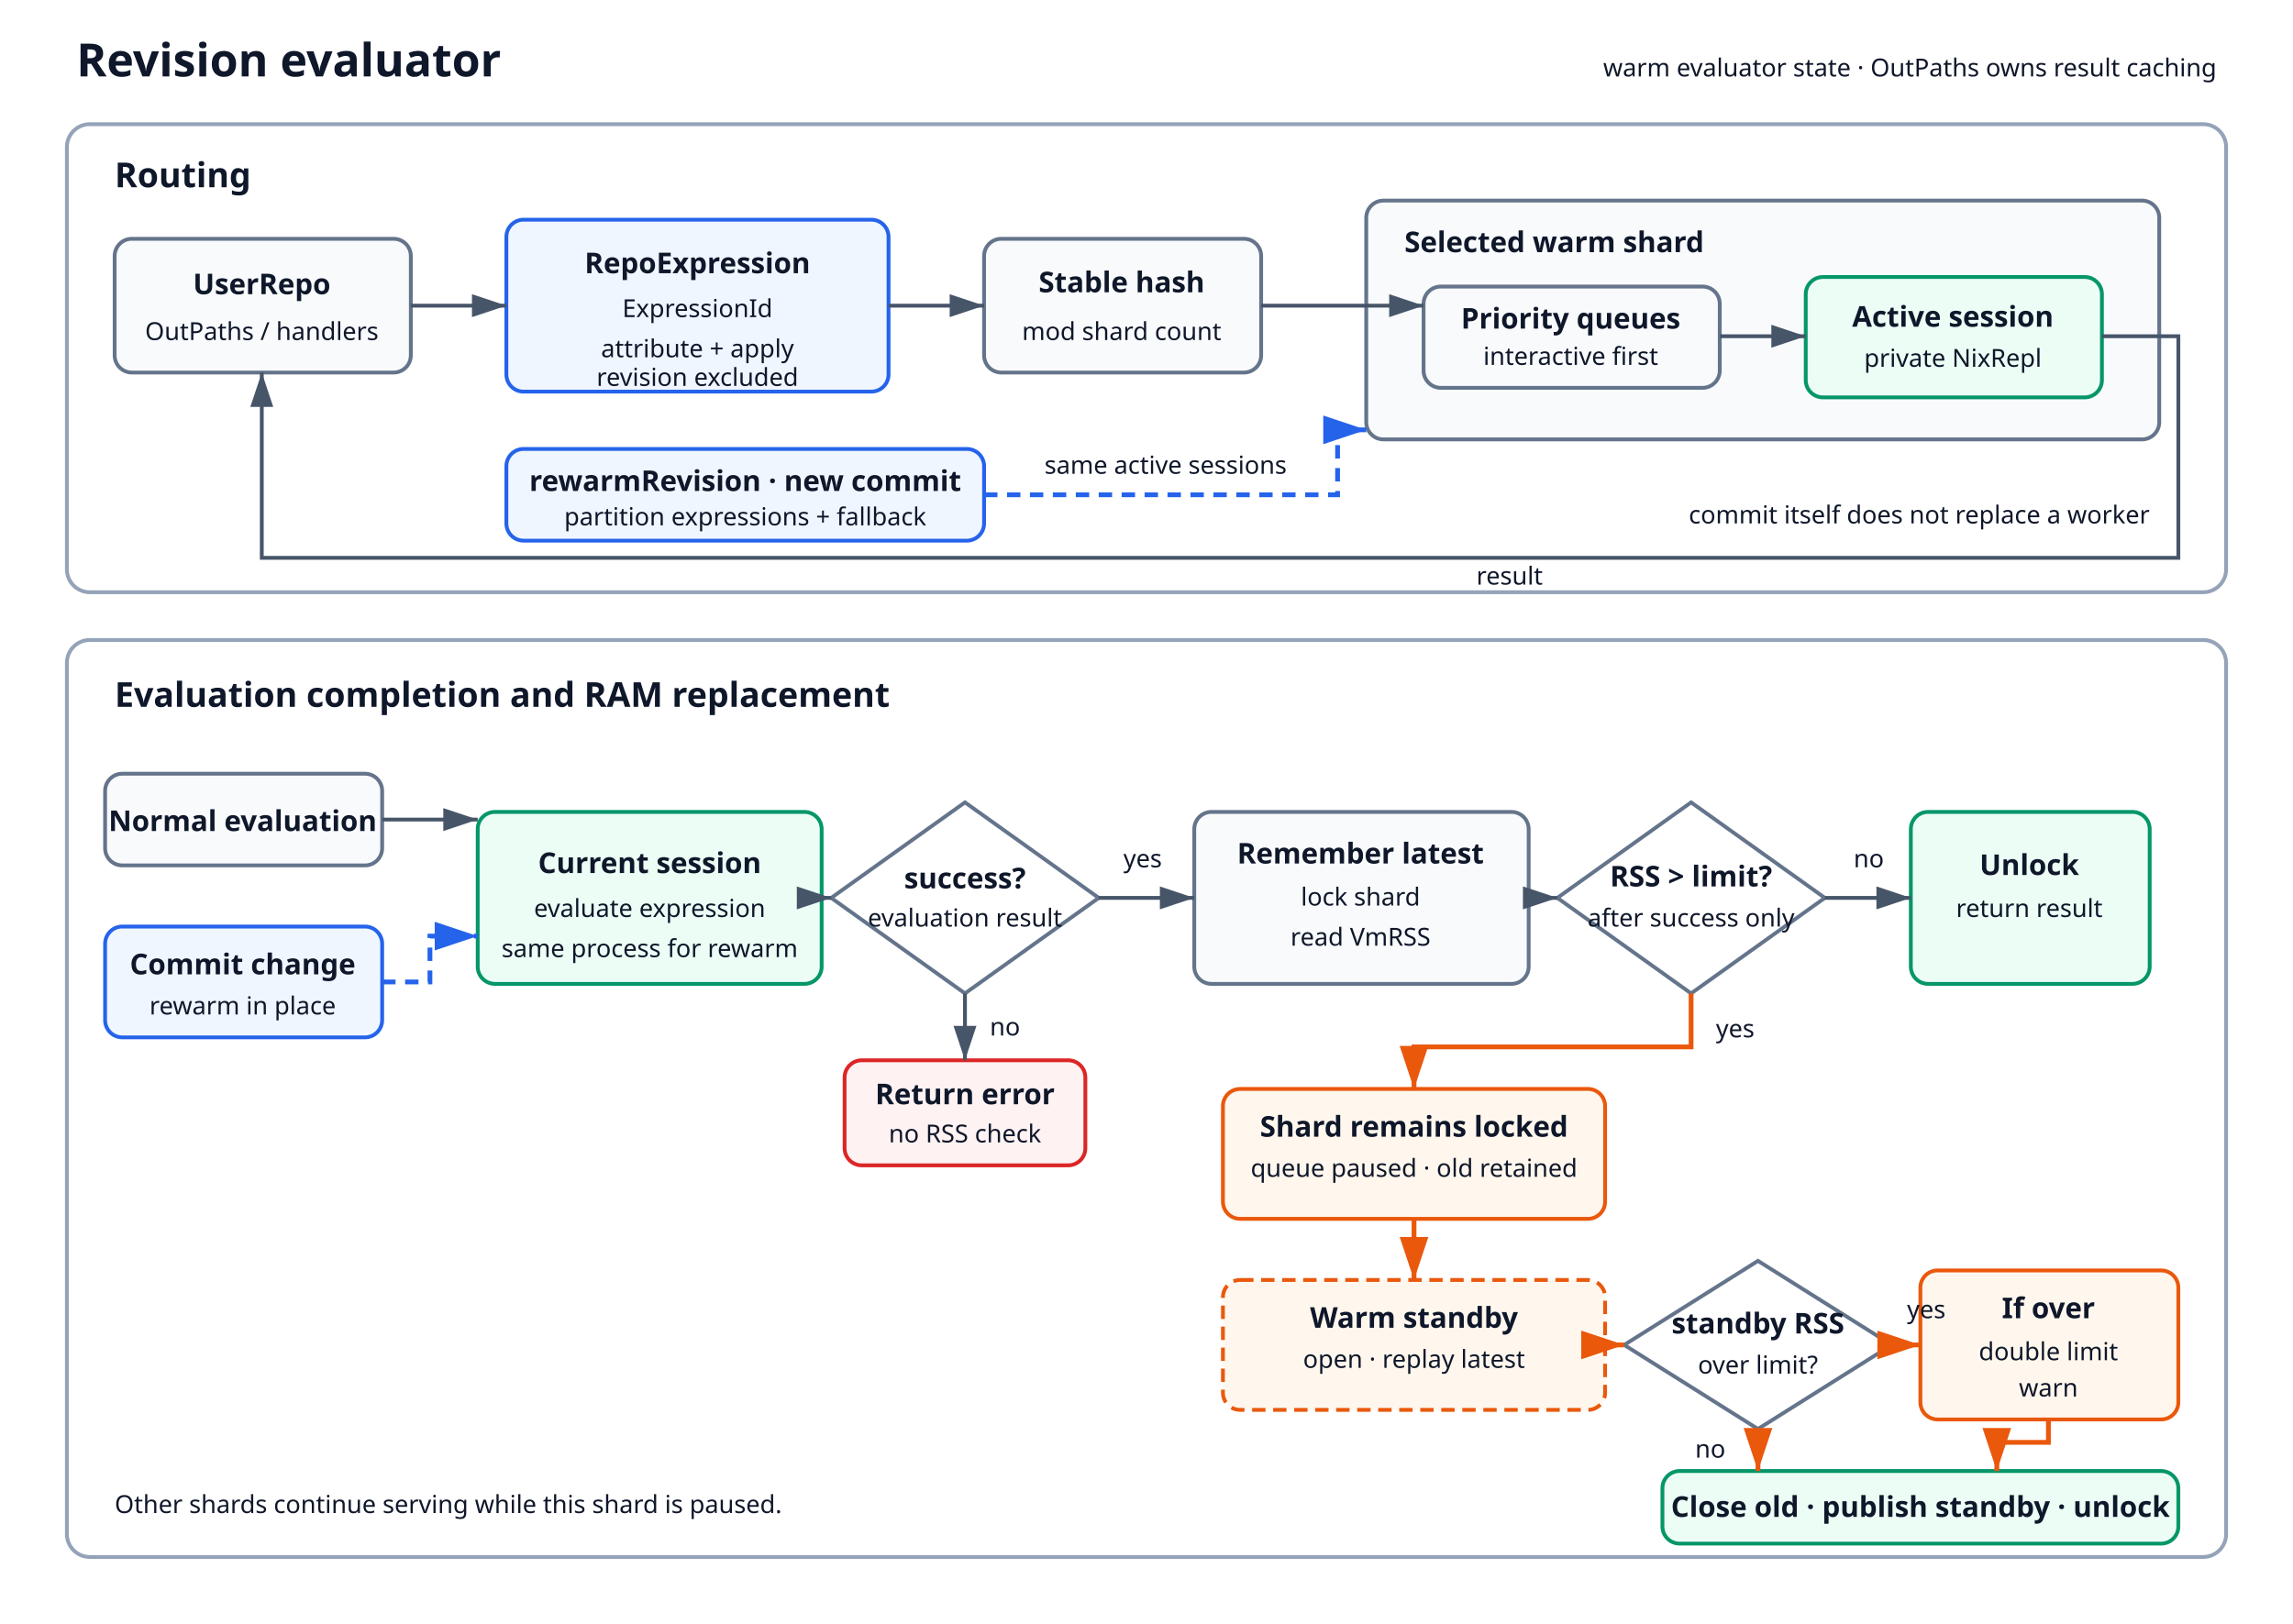
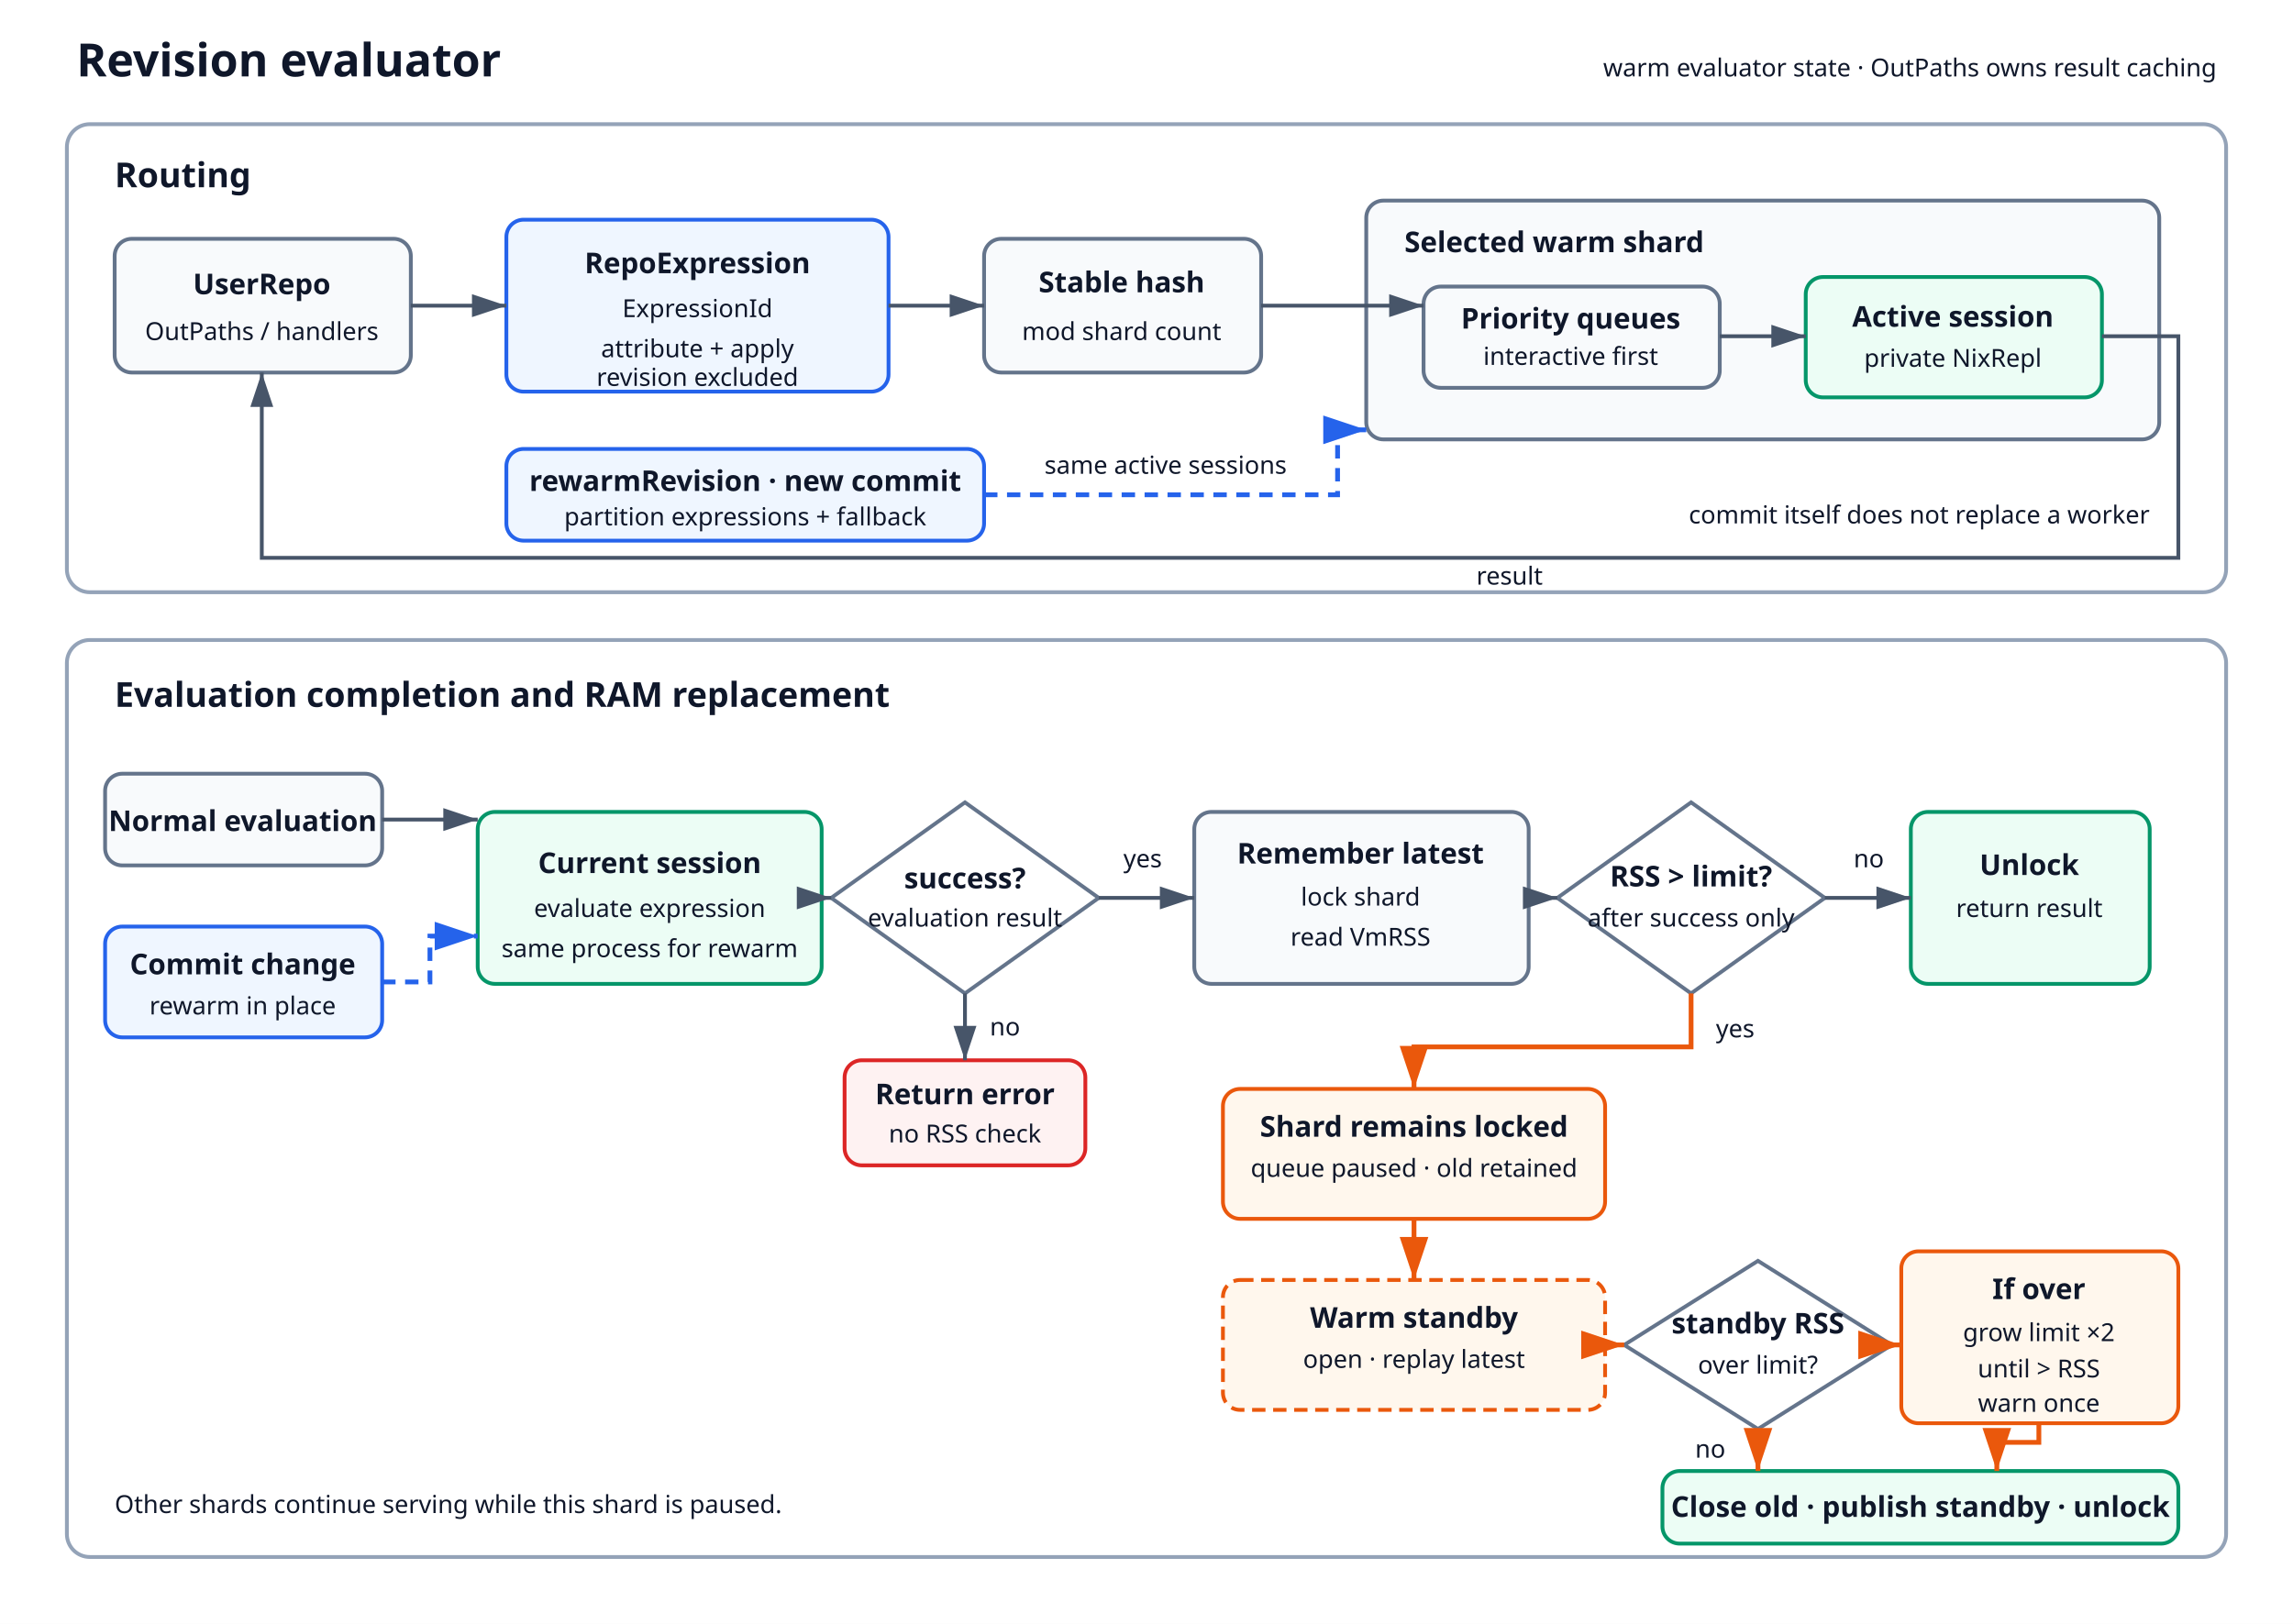
<svg xmlns="http://www.w3.org/2000/svg" width="1200" height="850" viewBox="0 0 1200 850" role="img" aria-labelledby="title desc">
  <defs>
    <marker id="arrow" markerWidth="10" markerHeight="10" refX="9" refY="3" orient="auto" markerUnits="strokeWidth">
      <path d="M0,0 L0,6 L9,3 z" fill="#475569" />
    </marker>
    <marker id="blue-arrow" markerWidth="10" markerHeight="10" refX="9" refY="3" orient="auto" markerUnits="strokeWidth">
      <path d="M0,0 L0,6 L9,3 z" fill="#2563eb" />
    </marker>
    <marker id="orange-arrow" markerWidth="10" markerHeight="10" refX="9" refY="3" orient="auto" markerUnits="strokeWidth">
      <path d="M0,0 L0,6 L9,3 z" fill="#ea580c" />
    </marker>
    <style>
      text { font-family: ui-sans-serif, system-ui, sans-serif; fill: #0f172a; }
      .title { font-size: 24px; font-weight: 700; }
      .section { font-size: 18px; font-weight: 700; }
      .label { font-size: 15px; font-weight: 650; }
      .small { font-size: 13px; }
      .panel { fill: #ffffff; stroke: #94a3b8; stroke-width: 2; rx: 12; }
      .box { fill: #f8fafc; stroke: #64748b; stroke-width: 2; rx: 9; }
      .api { fill: #eff6ff; stroke: #2563eb; stroke-width: 2; rx: 9; }
      .active { fill: #ecfdf5; stroke: #059669; stroke-width: 2; rx: 9; }
      .paused { fill: #fff7ed; stroke: #ea580c; stroke-width: 2; rx: 9; }
      .standby { fill: #fff7ed; stroke: #ea580c; stroke-width: 2; stroke-dasharray: 7 4; rx: 9; }
      .error { fill: #fef2f2; stroke: #dc2626; stroke-width: 2; rx: 9; }
      .decision { fill: #ffffff; stroke: #64748b; stroke-width: 2; }
      .line { fill: none; stroke: #475569; stroke-width: 2; marker-end: url(#arrow); }
      .blue-line { fill: none; stroke: #2563eb; stroke-width: 2.5; stroke-dasharray: 7 5; marker-end: url(#blue-arrow); }
      .orange-line { fill: none; stroke: #ea580c; stroke-width: 2.5; marker-end: url(#orange-arrow); }
    </style>
  </defs>
  <rect width="1200" height="850" fill="#ffffff" />
  <text x="40" y="40" class="title">Revision evaluator</text>
  <text x="1160" y="40" text-anchor="end" class="small">warm evaluator state · OutPaths owns result caching</text>
  <rect x="35" y="65" width="1130" height="245" class="panel" />
  <text x="60" y="98" class="section">Routing</text>
  <rect x="60" y="125" width="155" height="70" class="box" />
  <text x="137" y="154" text-anchor="middle" class="label">UserRepo</text>
  <text x="137" y="178" text-anchor="middle" class="small">OutPaths / handlers</text>
  <rect x="265" y="115" width="200" height="90" class="api" />
  <text x="365" y="143" text-anchor="middle" class="label">RepoExpression</text>
  <text x="365" y="166" text-anchor="middle" class="small">ExpressionId</text>
  <text x="365" y="187" text-anchor="middle" class="small">attribute + apply</text>
  <text x="365" y="202" text-anchor="middle" class="small">revision excluded</text>
  <rect x="515" y="125" width="145" height="70" class="box" />
  <text x="587" y="153" text-anchor="middle" class="label">Stable hash</text>
  <text x="587" y="178" text-anchor="middle" class="small">mod shard count</text>
  <rect x="715" y="105" width="415" height="125" class="box" />
  <text x="735" y="132" class="label">Selected warm shard</text>
  <rect x="745" y="150" width="155" height="53" class="box" />
  <text x="822" y="172" text-anchor="middle" class="label">Priority queues</text>
  <text x="822" y="191" text-anchor="middle" class="small">interactive first</text>
  <rect x="945" y="145" width="155" height="63" class="active" />
  <text x="1022" y="171" text-anchor="middle" class="label">Active session</text>
  <text x="1022" y="192" text-anchor="middle" class="small">private NixRepl</text>
  <path d="M215 160 H265" class="line" />
  <path d="M465 160 H515" class="line" />
  <path d="M660 160 H745" class="line" />
  <path d="M900 176 H945" class="line" />
  <path d="M1100 176 H1140 V292 H137 V195" class="line" />
  <text x="790" y="306" text-anchor="middle" class="small">result</text>
  <rect x="265" y="235" width="250" height="48" class="api" />
  <text x="390" y="257" text-anchor="middle" class="label">rewarmRevision · new commit</text>
  <text x="390" y="275" text-anchor="middle" class="small">partition expressions + fallback</text>
  <path d="M515 259 H700 V225 H715" class="blue-line" />
  <text x="610" y="248" text-anchor="middle" class="small">same active sessions</text>
  <text x="1125" y="274" text-anchor="end" class="small">commit itself does not replace a worker</text>
  <rect x="35" y="335" width="1130" height="480" class="panel" />
  <text x="60" y="370" class="section">Evaluation completion and RAM replacement</text>
  <rect x="55" y="405" width="145" height="48" class="box" />
  <text x="127" y="435" text-anchor="middle" class="label">Normal evaluation</text>
  <rect x="55" y="485" width="145" height="58" class="api" />
  <text x="127" y="510" text-anchor="middle" class="label">Commit change</text>
  <text x="127" y="531" text-anchor="middle" class="small">rewarm in place</text>
  <rect x="250" y="425" width="180" height="90" class="active" />
  <text x="340" y="457" text-anchor="middle" class="label">Current session</text>
  <text x="340" y="480" text-anchor="middle" class="small">evaluate expression</text>
  <text x="340" y="501" text-anchor="middle" class="small">same process for rewarm</text>
  <polygon points="505,420 575,470 505,520 435,470" class="decision" />
  <text x="505" y="465" text-anchor="middle" class="label">success?</text>
  <text x="505" y="485" text-anchor="middle" class="small">evaluation result</text>
  <rect x="625" y="425" width="175" height="90" class="box" />
  <text x="712" y="452" text-anchor="middle" class="label">Remember latest</text>
  <text x="712" y="474" text-anchor="middle" class="small">lock shard</text>
  <text x="712" y="495" text-anchor="middle" class="small">read VmRSS</text>
  <polygon points="885,420 955,470 885,520 815,470" class="decision" />
  <text x="885" y="464" text-anchor="middle" class="label">RSS &gt; limit?</text>
  <text x="885" y="485" text-anchor="middle" class="small">after success only</text>
  <rect x="1000" y="425" width="125" height="90" class="active" />
  <text x="1062" y="458" text-anchor="middle" class="label">Unlock</text>
  <text x="1062" y="480" text-anchor="middle" class="small">return result</text>
  <rect x="442" y="555" width="126" height="55" class="error" />
  <text x="505" y="578" text-anchor="middle" class="label">Return error</text>
  <text x="505" y="598" text-anchor="middle" class="small">no RSS check</text>
  <path d="M200 429 H250" class="line" />
  <path d="M200 514 H225 V490 H250" class="blue-line" />
  <path d="M430 470 H435" class="line" />
  <path d="M575 470 H625" class="line" />
  <text x="598" y="454" text-anchor="middle" class="small">yes</text>
  <path d="M505 520 V555" class="line" />
  <text x="518" y="542" class="small">no</text>
  <path d="M800 470 H815" class="line" />
  <path d="M955 470 H1000" class="line" />
  <text x="978" y="454" text-anchor="middle" class="small">no</text>
  <rect x="640" y="570" width="200" height="68" class="paused" />
  <text x="740" y="595" text-anchor="middle" class="label">Shard remains locked</text>
  <text x="740" y="616" text-anchor="middle" class="small">queue paused · old retained</text>
  <path d="M885 520 V548 H740 V570" class="orange-line" />
  <text x="898" y="543" class="small">yes</text>
  <rect x="640" y="670" width="200" height="68" class="standby" />
  <text x="740" y="695" text-anchor="middle" class="label">Warm standby</text>
  <text x="740" y="716" text-anchor="middle" class="small">open · replay latest</text>
  <path d="M740 638 V670" class="orange-line" />
  <polygon points="920,660 990,704 920,748 850,704" class="decision" />
  <text x="920" y="698" text-anchor="middle" class="label">standby RSS</text>
  <text x="920" y="719" text-anchor="middle" class="small">over limit?</text>
  <path d="M830 704 H850" class="orange-line" />
-   <rect x="1005" y="665" width="135" height="78" class="paused" />
-   <text x="1072" y="690" text-anchor="middle" class="label">If over</text>
-   <text x="1072" y="712" text-anchor="middle" class="small">double limit</text>
-   <text x="1072" y="731" text-anchor="middle" class="small">warn</text>
-   <path d="M990 704 H1005" class="orange-line" />
-   <text x="998" y="690" class="small">yes</text>
+   <rect x="995" y="655" width="145" height="90" class="paused" />
+   <text x="1067" y="680" text-anchor="middle" class="label">If over</text>
+   <text x="1067" y="702" text-anchor="middle" class="small">grow limit ×2</text>
+   <text x="1067" y="721" text-anchor="middle" class="small">until &gt; RSS</text>
+   <text x="1067" y="739" text-anchor="middle" class="small">warn once</text>
+   <path d="M990 704 H995" class="orange-line" />
  <rect x="870" y="770" width="270" height="38" class="active" />
  <text x="1005" y="794" text-anchor="middle" class="label">Close old · publish standby · unlock</text>
  <path d="M920 748 V770" class="orange-line" />
  <text x="903" y="763" text-anchor="end" class="small">no</text>
-   <path d="M1072 743 V755 H1045 V770" class="orange-line" />
+   <path d="M1067 745 V755 H1045 V770" class="orange-line" />
  <text x="60" y="792" class="small">Other shards continue serving while this shard is paused.</text>
</svg>
